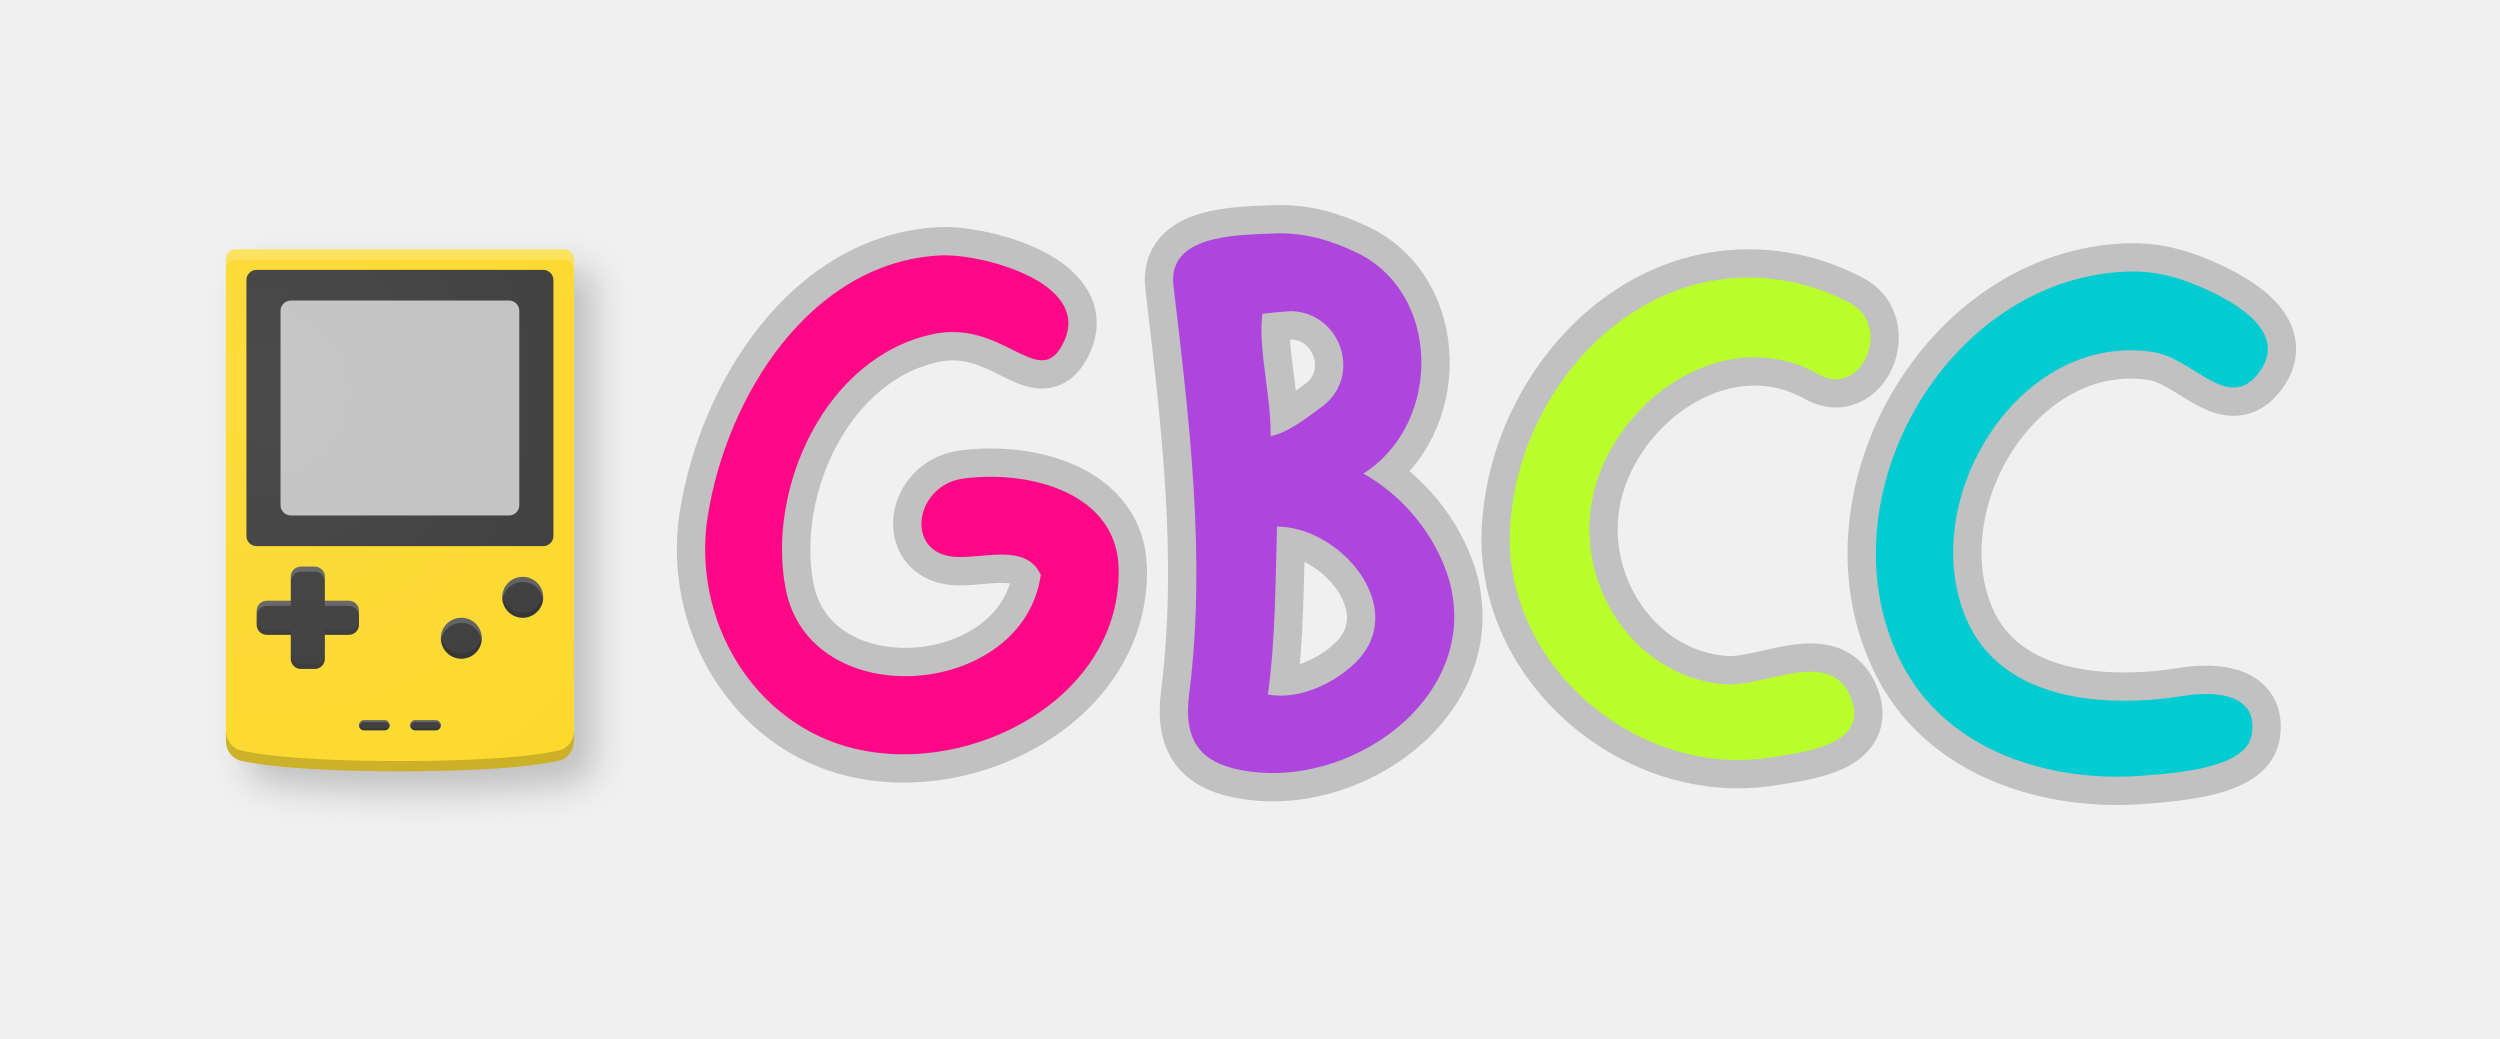
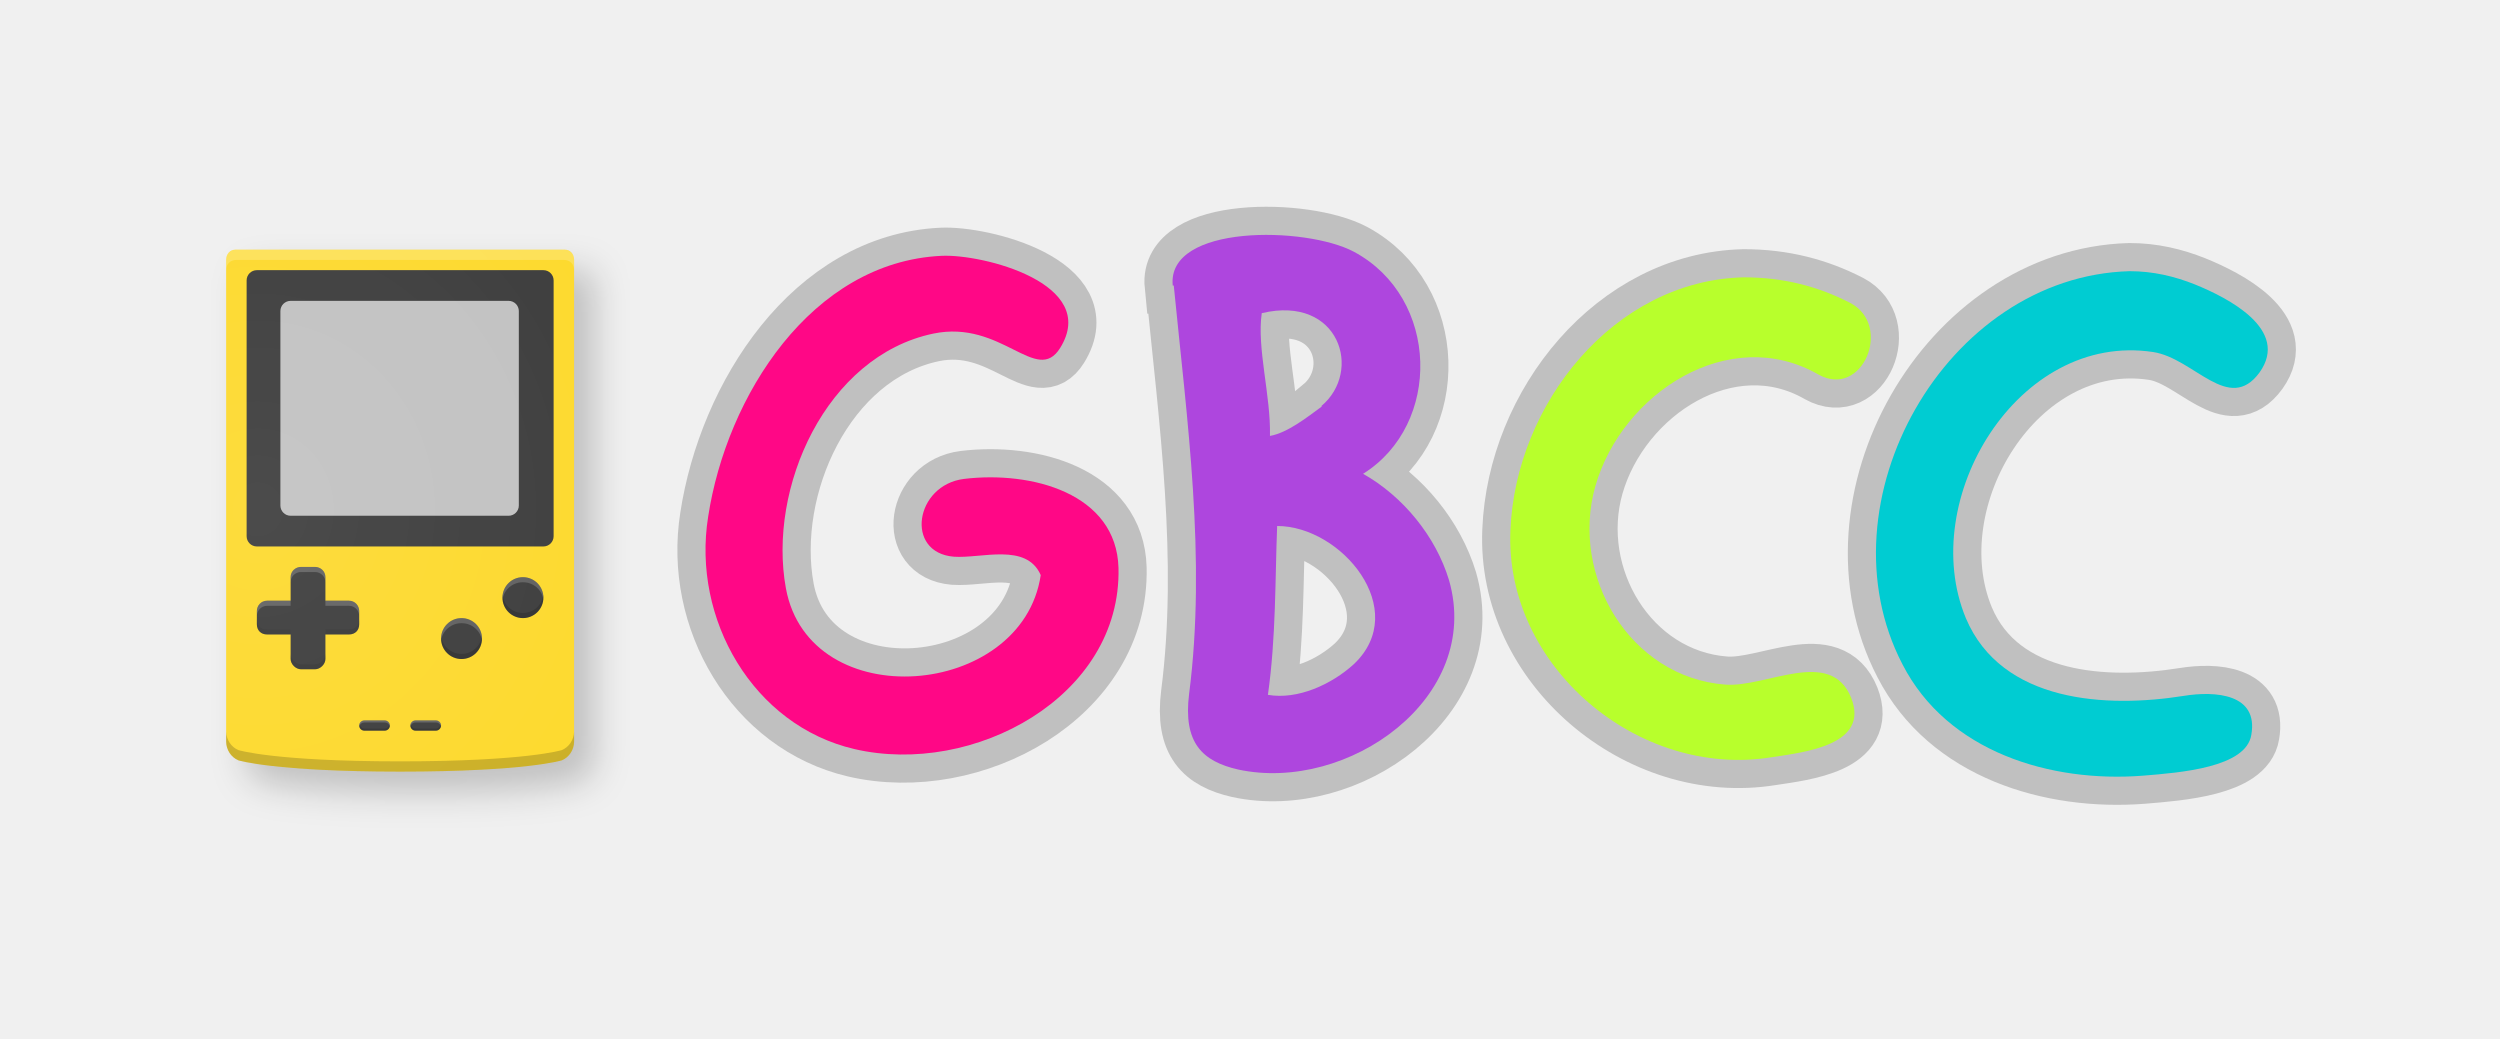
- <svg xmlns="http://www.w3.org/2000/svg" id="svg75" viewBox="0 0 244.3 101.45" version="1.1" height="101.45" width="244.3">
-   <defs id="defs13">
-     <filter color-interpolation-filters="sRGB" height="1.16" width="1.24" y="-.08" x="-.12" id="filter12575">
-       <feGaussianBlur id="feGaussianBlur2" stdDeviation="1.7" />
-     </filter>
-     <clipPath id="clipPath920">
-       <path id="path5" fill="#fdd827" d="m37.944 28c-0.523 0-0.944 0.437-0.944 0.981v47.077h0.004a1.889 1.962 0 0 0 1.24 1.843s3.479 1.099 15.757 1.099 15.757-1.099 15.757-1.099a1.889 1.962 0 0 0 1.24-1.843h0.004v-47.077c0-0.543-0.421-0.981-0.944-0.981z" />
-     </clipPath>
-     <radialGradient gradientUnits="userSpaceOnUse" gradientTransform="matrix(1.5476,0,0,1.5714,13.143,-579.13)" r="42" cy="395.27" cx="18" id="radialGradient1562">
-       <stop id="stop8" offset="0" stop-opacity=".1" stop-color="#fff" />
-       <stop id="stop10" offset="1" stop-opacity="0" stop-color="#fff" />
-     </radialGradient>
-   </defs>
-   <g id="g63" transform="translate(-14.92,-380.9)">
-     <path style="opacity:0.2;fill:#020202;filter:url(#filter12575)" id="path17" d="M 39.944,407.27 C 39.421,407.27 39,407.707 39,408.251 V 455.328 H 39.003 A 1.889,1.962 0 0 0 40.243,457.171 C 40.243,457.171 43.722,458.27 56,458.27 68.278,458.27 71.757,457.171 71.757,457.171 A 1.889,1.962 0 0 0 72.996,455.328 H 73 V 408.251 C 73,407.707 72.579,407.27 72.056,407.27 Z" />
-     <path style="fill:#fdd827" id="path19" d="M 37.944,405.27 C 37.421,405.27 37,405.707 37,406.251 V 453.328 H 37.003 A 1.889,1.962 0 0 0 38.243,455.171 C 38.243,455.171 41.722,456.27 54,456.27 66.278,456.27 69.757,455.171 69.757,455.171 A 1.889,1.962 0 0 0 70.996,453.328 H 71 V 406.251 C 71,405.707 70.579,405.27 70.056,405.27 Z" />
-     <g style="fill:#373737" id="g29">
-       <path id="path21" d="M 44.334,436.27 C 43.78,436.27 43.334,436.716 43.334,437.27 V 439.604 H 41 C 40.446,439.604 40,440.05 40,440.604 V 441.936 C 40,442.49 40.446,442.936 41,442.936 H 43.334 V 445.27 C 43.334,445.824 43.78,446.27 44.334,446.27 H 45.666 C 46.22,446.27 46.666,445.824 46.666,445.27 V 442.936 H 49 C 49.554,442.936 50,442.49 50,441.936 V 440.604 C 50,440.05 49.554,439.604 49,439.604 H 46.666 V 437.27 C 46.666,436.716 46.22,436.27 45.666,436.27 Z" />
-       <circle id="circle23" r="2" cy="439.27" cx="66" />
-       <circle id="circle25" r="2" cy="443.27" cx="60" />
-       <rect id="rect27" ry="1" height="27" width="30" y="407.27" x="39" />
+ <svg xmlns="http://www.w3.org/2000/svg" height="101.5" viewBox="0 0 244.3 101.5" width="244.3">
+   <filter id="a" color-interpolation-filters="sRGB" height="1.2" width="1.2" x="-.1" y="-.1">
+     <feGaussianBlur stdDeviation="1.7" />
+   </filter>
+   <clipPath id="b">
+     <path d="m37.9 28c-.5 0-.9.4-.9 1v47.1a1.9 2 0 0 0 1.2 1.8s3.5 1.1 15.8 1.1 15.8-1.1 15.8-1.1a1.9 2 0 0 0 1.2-1.8v-47.1c0-.5-.4-1-.9-1z" />
+   </clipPath>
+   <radialGradient id="c" cx="18" cy="395.3" gradientTransform="matrix(1.5 0 0 1.6 13.1 -579.1)" gradientUnits="userSpaceOnUse" r="42">
+     <stop offset="0" stop-color="#fff" stop-opacity=".1" />
+     <stop offset="1" stop-color="#fff" stop-opacity="0" />
+   </radialGradient>
+   <g transform="translate(-14.9 -380.9)">
+     <path d="m39.9 407.3c-.5 0-.9.4-.9 1v47a1.9 2 0 0 0 1.2 1.9s3.5 1.1 15.8 1.1 15.8-1.1 15.8-1.1a1.9 2 0 0 0 1.2-1.9v-47c0-.6-.4-1-.9-1z" fill="#020202" filter="url(#a)" opacity=".2" />
+     <path d="m37.9 405.3c-.5 0-.9.4-.9 1v47a1.9 2 0 0 0 1.2 1.9s3.5 1.1 15.8 1.1 15.8-1.1 15.8-1.1a1.9 2 0 0 0 1.2-1.9v-47c0-.6-.4-1-.9-1z" fill="#fdd827" />
+     <g fill="#373737">
+       <path d="m44.3 436.3c-.5 0-1 .4-1 1v2.3h-2.3c-.6 0-1 .5-1 1v1.3c0 .6.4 1 1 1h2.3v2.4c0 .5.5 1 1 1h1.4c.5 0 1-.5 1-1v-2.4h2.3c.6 0 1-.4 1-1v-1.3c0-.5-.4-1-1-1h-2.3v-2.3c0-.6-.5-1-1-1z" />
+       <circle cx="66" cy="439.3" r="2" />
+       <circle cx="60" cy="443.3" r="2" />
+       <rect height="27" ry="1" width="30" x="39" y="407.3" />
    </g>
-     <rect style="fill:#c0c0c0" id="rect31" ry="1" height="21" width="23.333" y="410.27" x="42.333" />
-     <rect style="fill:#373737" id="rect33" ry="0.5" height="1" width="3" y="451.27" x="50" />
-     <rect style="fill:#373737" id="rect35" ry="0.5" height="1" width="3" y="451.27" x="55" />
-     <path style="opacity:0.2;fill:#ffffff" id="path37" d="M 38,28 C 37.446,28 37,28.446 37,29 V 30 C 37,29.446 37.446,29 38,29 H 70 C 70.554,29 71,29.446 71,30 V 29 C 71,28.446 70.554,28 70,28 Z" transform="translate(0,377.27)" />
-     <path style="opacity:0.2" id="path39" d="M 37,75.059 V 76.059 H 37.004 A 1.889,1.962 0 0 0 38.244,77.901 C 38.244,77.901 41.722,79 54,79 66.278,79 69.756,77.901 69.756,77.901 A 1.889,1.962 0 0 0 70.996,76.059 H 71 V 75.059 H 70.996 A 1.889,1.962 0 0 1 69.756,76.901 C 69.756,76.901 66.278,78 54,78 41.722,78 38.244,76.901 38.244,76.901 A 1.889,1.962 0 0 1 37.004,75.059 Z" transform="translate(0,377.27)" />
-     <path style="opacity:0.2;fill:#f4f4f4" id="path41" d="M 44.334,436.27 C 43.78,436.27 43.334,436.716 43.334,437.27 V 437.77 C 43.334,437.216 43.78,436.77 44.334,436.77 H 45.666 C 46.22,436.77 46.666,437.216 46.666,437.77 V 437.27 C 46.666,436.716 46.22,436.27 45.666,436.27 Z M 41,439.604 C 40.446,439.604 40,440.05 40,440.604 V 441.104 C 40,440.55 40.446,440.104 41,440.104 H 43.334 V 439.604 Z M 46.666,439.604 V 440.104 H 49 C 49.554,440.104 50,440.55 50,441.104 V 440.604 C 50,440.05 49.554,439.604 49,439.604 Z" />
-     <path style="opacity:0.2;fill:#202020" id="path43" d="M 40,441.436 V 441.936 C 40,442.49 40.446,442.936 41,442.936 H 43.334 V 442.436 H 41 C 40.446,442.436 40,441.99 40,441.436 Z M 50,441.436 C 50,441.99 49.554,442.436 49,442.436 H 46.666 V 442.936 H 49 C 49.554,442.936 50,442.49 50,441.936 Z M 43.334,444.77 V 445.27 C 43.334,445.824 43.78,446.27 44.334,446.27 H 45.666 C 46.22,446.27 46.666,445.824 46.666,445.27 V 444.77 C 46.666,445.324 46.22,445.77 45.666,445.77 H 44.334 C 43.78,445.77 43.334,445.324 43.334,444.77 Z" />
-     <path style="opacity:0.2;fill:#e9e9e9" id="path45" d="M 60,441.27 A 2,2 0 0 0 58,443.27 2,2 0 0 0 58.018,443.514 2,2 0 0 1 60,441.77 2,2 0 0 1 61.982,443.526 2,2 0 0 0 62,443.27 2,2 0 0 0 60,441.27 Z" />
-     <path style="opacity:0.2" id="path47" d="M 58.018,443.014 A 2,2 0 0 0 58,443.27 2,2 0 0 0 60,445.27 2,2 0 0 0 62,443.27 2,2 0 0 0 61.983,443.026 2,2 0 0 1 60,444.77 2,2 0 0 1 58.018,443.014 Z" />
-     <path style="opacity:0.2;fill:#e9e9e9" id="path49" d="M 66,437.27 A 2,2 0 0 0 64,439.27 2,2 0 0 0 64.018,439.514 2,2 0 0 1 66,437.77 2,2 0 0 1 67.982,439.526 2,2 0 0 0 68,439.27 2,2 0 0 0 66,437.27 Z" />
-     <path style="opacity:0.2" id="path51" d="M 64.018,439.01 A 2,2 0 0 0 64,439.266 2,2 0 0 0 66,441.266 2,2 0 0 0 68,439.266 2,2 0 0 0 67.983,439.022 2,2 0 0 1 66,440.766 2,2 0 0 1 64.018,439.01 Z" />
-     <path style="opacity:0.2;fill:#ffffff" id="path53" d="M 55.5,451.27 C 55.223,451.27 55,451.493 55,451.77 55,451.805 55.013,451.836 55.02,451.87 55.067,451.643 55.259,451.469 55.5,451.469 H 57.5 C 57.741,451.469 57.933,451.643 57.98,451.87 57.987,451.836 58,451.805 58,451.77 58,451.493 57.777,451.27 57.5,451.27 Z" />
-     <path style="opacity:0.2;fill:#040404" id="path55" d="M 55.02,451.67 C 55.013,451.703 55,451.734 55,451.77 55,452.047 55.223,452.27 55.5,452.27 H 57.5 C 57.777,452.27 58,452.047 58,451.77 58,451.734 57.988,451.703 57.981,451.67 57.933,451.897 57.742,452.07 57.5,452.07 H 55.5 C 55.259,452.07 55.068,451.897 55.02,451.67 Z" />
-     <path style="opacity:0.2;fill:#ffffff" id="path57" d="M 50.5,451.27 C 50.223,451.27 50,451.493 50,451.77 50,451.805 50.013,451.836 50.02,451.87 50.067,451.643 50.259,451.469 50.5,451.469 H 52.5 C 52.741,451.469 52.933,451.643 52.98,451.87 52.987,451.836 53,451.805 53,451.77 53,451.493 52.777,451.27 52.5,451.27 Z" />
-     <path style="opacity:0.2;fill:#040404" id="path59" d="M 50.02,451.67 C 50.013,451.703 50,451.734 50,451.77 50,452.047 50.223,452.27 50.5,452.27 H 52.5 C 52.777,452.27 53,452.047 53,451.77 53,451.734 52.988,451.703 52.981,451.67 52.933,451.897 52.742,452.07 52.5,452.07 H 50.5 C 50.259,452.07 50.068,451.897 50.02,451.67 Z" />
-     <ellipse style="fill:url(#radialGradient1562)" id="ellipse61" clip-path="url(#clipPath920)" ry="66" rx="65" cy="42" cx="41" transform="translate(0,377.27)" />
+     <rect fill="#c0c0c0" height="21" ry="1" width="23.3" x="42.3" y="410.3" />
+     <rect fill="#373737" height="1" ry=".5" width="3" x="50" y="451.3" />
+     <rect fill="#373737" height="1" ry=".5" width="3" x="55" y="451.3" />
+     <path d="m38 28c-.6 0-1 .4-1 1v1c0-.6.4-1 1-1h32c.6 0 1 .4 1 1v-1c0-.6-.4-1-1-1z" fill="#fff" opacity=".2" transform="translate(0 377.3)" />
+     <path d="m37 75.1v1a1.9 2 0 0 0 1.2 1.8s3.5 1.1 15.8 1.1 15.8-1.1 15.8-1.1a1.9 2 0 0 0 1.2-1.8v-1a1.9 2 0 0 1 -1.2 1.8s-3.5 1.1-15.8 1.1-15.8-1.1-15.8-1.1a1.9 2 0 0 1 -1.2-1.8z" opacity=".2" transform="translate(0 377.3)" />
+     <path d="m44.3 436.3c-.5 0-1 .4-1 1v.5c0-.6.5-1 1-1h1.4c.5 0 1 .4 1 1v-.5c0-.6-.5-1-1-1zm-3.3 3.3c-.6 0-1 .5-1 1v.5c0-.5.4-1 1-1h2.3v-.5zm5.7 0v.5h2.3c.6 0 1 .5 1 1v-.5c0-.5-.4-1-1-1z" fill="#f4f4f4" opacity=".2" />
+     <path d="m40 441.4v.5c0 .6.4 1 1 1h2.3v-.5h-2.3c-.6 0-1-.4-1-1zm10 0c0 .6-.4 1-1 1h-2.3v.5h2.3c.6 0 1-.4 1-1zm-6.7 3.4v.5c0 .5.5 1 1 1h1.4c.5 0 1-.5 1-1v-.5c0 .5-.5 1-1 1h-1.4c-.5 0-1-.5-1-1z" fill="#202020" opacity=".2" />
+     <path d="m60 441.3a2 2 0 0 0 -2 2 2 2 0 0 0 0 .2 2 2 0 0 1 2-1.7 2 2 0 0 1 2 1.7 2 2 0 0 0 0-.2 2 2 0 0 0 -2-2z" fill="#e9e9e9" opacity=".2" />
+     <path d="m58 443a2 2 0 0 0 0 .3 2 2 0 0 0 2 2 2 2 0 0 0 2-2 2 2 0 0 0 0-.3 2 2 0 0 1 -2 1.8 2 2 0 0 1 -2-1.8z" opacity=".2" />
+     <path d="m66 437.3a2 2 0 0 0 -2 2 2 2 0 0 0 0 .2 2 2 0 0 1 2-1.7 2 2 0 0 1 2 1.7 2 2 0 0 0 0-.2 2 2 0 0 0 -2-2z" fill="#e9e9e9" opacity=".2" />
+     <path d="m64 439a2 2 0 0 0 0 .3 2 2 0 0 0 2 2 2 2 0 0 0 2-2 2 2 0 0 0 0-.3 2 2 0 0 1 -2 1.8 2 2 0 0 1 -2-1.8z" opacity=".2" />
+     <path d="m55.5 451.3c-.3 0-.5.2-.5.5v.1c.1-.3.3-.4.5-.4h2c.2 0 .4.1.5.4 0-.1 0-.1 0-.1 0-.3-.2-.5-.5-.5z" fill="#fff" opacity=".2" />
+     <path d="m55 451.7v.1c0 .2.2.5.5.5h2c.3 0 .5-.3.5-.5 0-.1 0-.1 0-.1-.1.2-.3.4-.5.4h-2c-.2 0-.4-.2-.5-.4z" fill="#040404" opacity=".2" />
+     <path d="m50.5 451.3c-.3 0-.5.2-.5.5v.1c.1-.3.3-.4.5-.4h2c.2 0 .4.1.5.4 0-.1 0-.1 0-.1 0-.3-.2-.5-.5-.5z" fill="#fff" opacity=".2" />
+     <path d="m50 451.7v.1c0 .2.2.5.5.5h2c.3 0 .5-.3.5-.5 0-.1 0-.1 0-.1-.1.2-.3.4-.5.4h-2c-.2 0-.4-.2-.5-.4z" fill="#040404" opacity=".2" />
+     <ellipse clip-path="url(#b)" cx="41" cy="42" fill="url(#c)" rx="65" ry="66" transform="translate(0 377.3)" />
  </g>
-   <g style="stroke:#000000;stroke-width:5.533;stroke-opacity:0.196" id="g73" transform="translate(-9.1195e-8,2.2883)">
-     <path id="path65" style="fill:#ae46de;paint-order:stroke fill markers" d="M 114.67,25.625 C 116.224,38.778 117.888,52.366 116.205,65.52 115.594,70.3 117.528,72.164 120.971,72.901 131.72,75.201 144.885,65.899 141.598,54.354 140.305,50.009 137.104,46.142 133.223,43.989 140.909,39.16 140.949,26.232 132.367,22.296 130.032,21.225 127.563,20.398 124.4,20.528 120.701,20.681 114.087,20.691 114.67,25.625 Z M 126.121,28.119 C 131.018,28.179 133.171,34.484 129.211,37.428 127.712,38.542 125.805,40.032 124.16,40.32 124.242,36.463 122.892,31.68 123.375,28.367 124.313,28.255 125.282,28.175 126.121,28.119 Z M 124.791,49.168 C 131.103,49.188 137.935,57.36 132.295,62.619 130.113,64.654 126.78,66.113 123.902,65.58 124.671,59.992 124.632,54.188 124.791,49.168 Z" />
-     <path id="path67" style="fill:#b8ff2c;paint-order:stroke fill markers" d="M 170.38,24.848 C 157.734,25.138 148.092,37.207 147.556,49.52 146.978,62.802 160.089,73.839 173.115,71.715 176.423,71.176 182.676,70.513 180.877,65.922 178.899,60.877 172.569,64.865 168.59,64.576 159.329,63.905 153.353,54.04 155.904,45.222 158.533,36.132 168.974,29.347 177.726,34.288 181.951,36.674 184.973,29.502 180.759,27.306 177.706,25.715 174.262,24.759 170.38,24.848 Z" />
-     <path id="path69" style="fill:#00ccd2;paint-order:stroke fill markers" d="M 208.11,24.246 C 190.062,24.697 177.726,46.834 185.868,62.605 190.302,71.194 200.429,74.219 209.407,73.511 213.126,73.218 219.472,72.703 220.03,69.54 220.743,65.498 216.49,65.21 213.38,65.71 205.9,66.913 195.567,66.366 192.103,58.087 187.273,46.545 197.234,30.089 210.4,32.112 214.399,32.727 217.781,38.158 220.777,34.073 223.833,29.905 217.74,26.845 214.472,25.509 212.482,24.695 210.391,24.189 208.11,24.246 Z" />
-     <path id="path71" style="fill:#ff0786;paint-order:stroke fill markers" d="M 91.92,22.67 C 79.201,23.287 70.98,36.451 69.15,48.225 67.591,58.256 73.597,68.53 83.543,70.879 95.106,73.61 109.639,65.774 109.313,53.213 109.124,45.939 100.773,43.626 94.18,44.469 89.386,45.082 88.365,51.685 93.205,52.123 95.921,52.369 100.276,50.706 101.709,53.898 99.957,66.037 79.092,67.625 76.758,55.166 74.923,45.371 80.647,32.612 91.16,30.365 97.829,28.94 101.296,35.488 103.613,31.75 107.512,25.46 95.934,22.475 91.92,22.67 Z" />
+   <g stroke="#000" stroke-opacity=".2" stroke-width="5.5" transform="translate(0 2.3)" style="paint-order:stroke fill markers">
+     <path d="m114.7 25.6c1.3 13.2 3.2 26.7 1.5 39.9-.6 4.8 1.3 6.6 4.8 7.4 10.7 2.3 23.9-7 20.6-18.5-1.3-4.3-4.5-8.2-8.4-10.4 7.7-4.8 7.5-17.2-.9-21.7-4.7-2.5-18.3-2.7-17.7 3.3zm14.5 11.8c-1.5 1.1-3.4 2.6-5.1 2.9.1-3.9-1.3-8.6-.8-12 7.6-1.8 9.9 5.7 5.8 9.1zm-4.4 11.7c6.3 0 13.1 8.2 7.5 13.5-2.2 2-5.5 3.5-8.4 3 .8-5.6.7-11.4.9-16.4z" fill="#ae46de" />
+     <path d="m170.4 24.8c-12.7.3-22.3 12.4-22.8 24.7-.6 13.3 12.5 24.3 25.5 22.2 3.3-.5 9.6-1.2 7.8-5.8-2-5-8.3-1-12.3-1.3-9.3-.7-15.2-10.6-12.7-19.4 2.6-9.1 13.1-15.9 21.8-10.9 4.3 2.4 7.3-4.8 3.1-7-3.1-1.6-6.5-2.5-10.4-2.5z" fill="#b8ff2c" />
+     <path d="m208.1 24.2c-18 .5-30.4 22.6-22.2 38.4 4.4 8.6 14.5 11.6 23.5 10.9 3.7-.3 10.1-.8 10.6-4 .7-4-3.5-4.3-6.6-3.8-7.5 1.2-17.8.7-21.3-7.6-4.8-11.6 5.1-28 18.3-26 4 .6 7.4 6.1 10.4 2 3-4.2-3.1-7.3-6.3-8.6-2-.8-4.1-1.3-6.4-1.3z" fill="#00ccd2" />
+     <path d="m92 22.7c-12.7.6-21 13.7-22.8 25.5-1.6 10 4.4 20.4 14.3 22.7 11.6 2.7 26.1-5.1 25.8-17.7-.2-7.3-8.5-9.5-15.1-8.7-4.8.6-5.8 7.2-1 7.6 2.7.2 7.1-1.4 8.5 1.8-1.8 12.1-22.6 13.8-24.9 1.3-1.8-9.8 3.9-22.7 14.4-24.9 6.7-1.4 10.1 5.1 12.4 1.4 3.9-6.3-7.6-9.2-11.6-9z" fill="#ff0786" />
  </g>
</svg>
